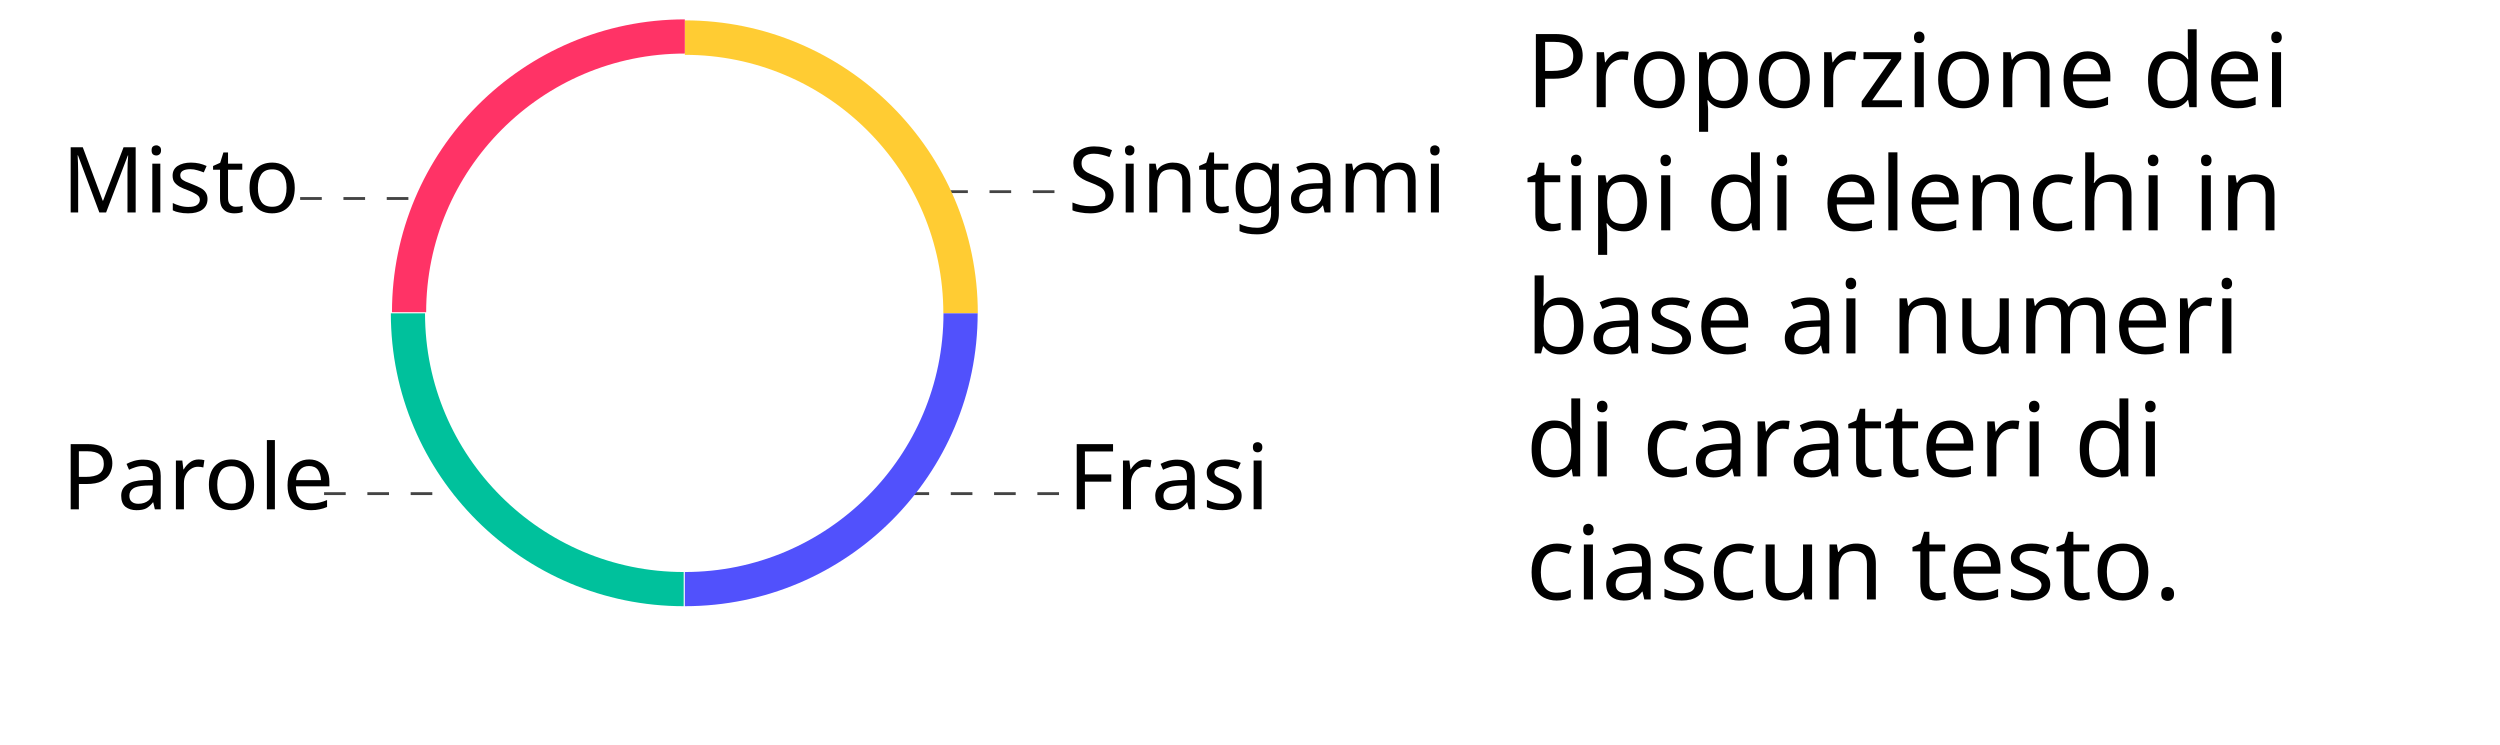
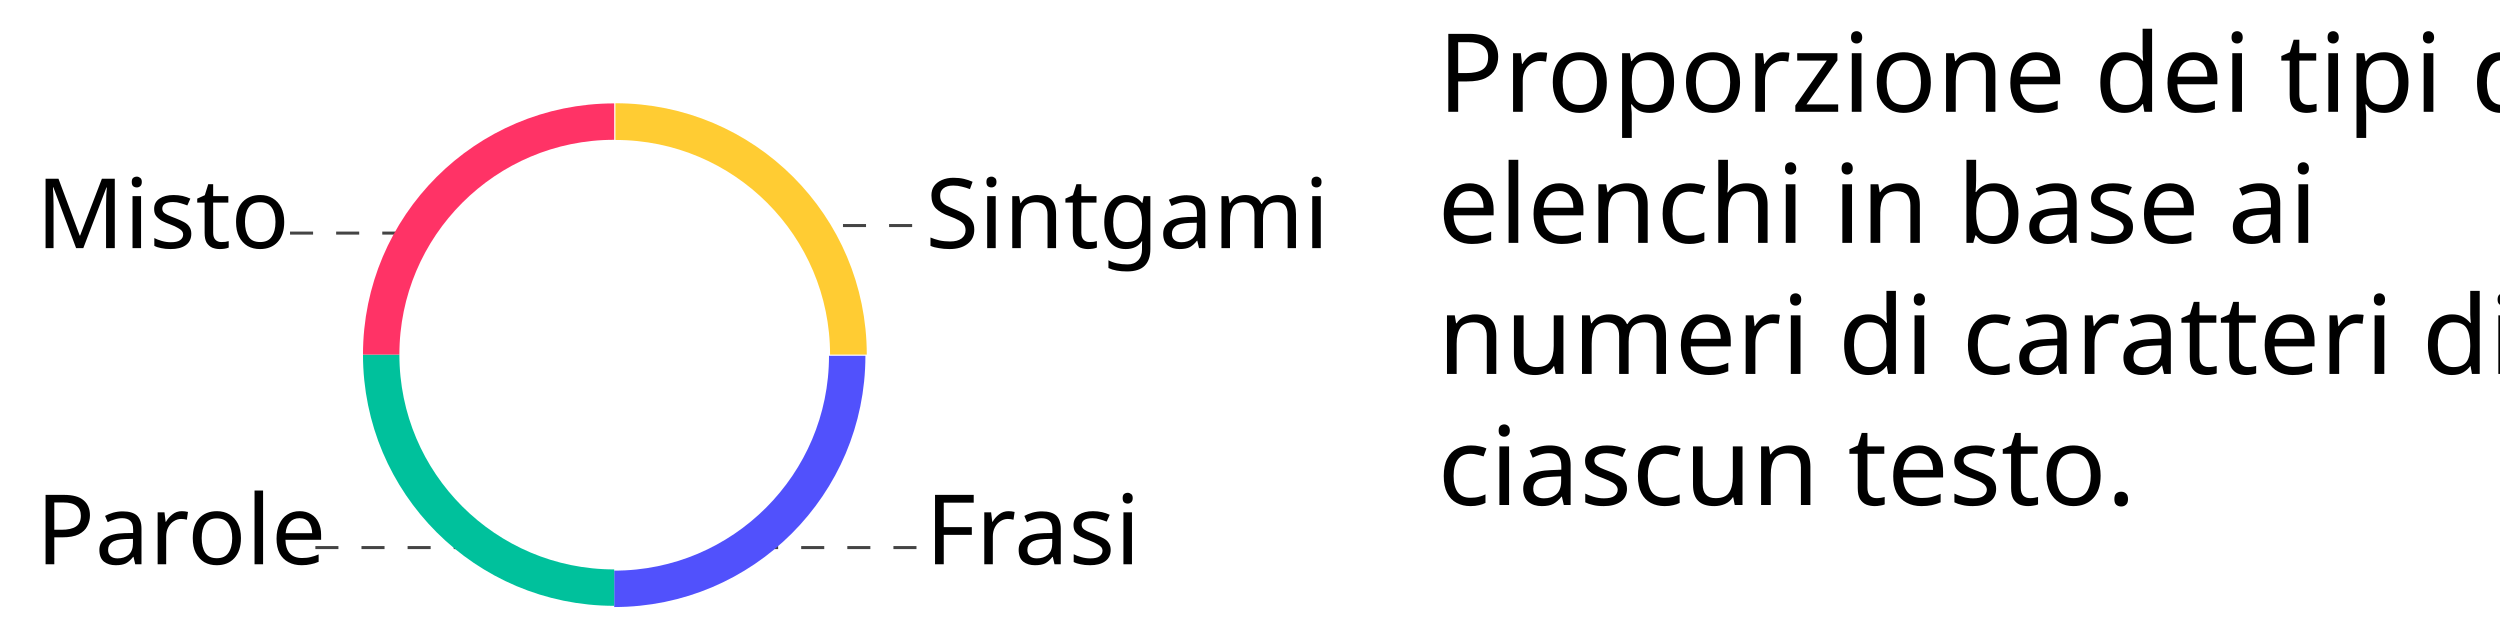
- <svg xmlns="http://www.w3.org/2000/svg" version="1.1" x="0px" y="0px" viewBox="0 0 219.4 65.3" style="enable-background:new 0 0 219.4 65.3;" xml:space="preserve">
+ <svg xmlns="http://www.w3.org/2000/svg" version="1.1" id="Layer_1" x="0px" y="0px" viewBox="0 0 206 51.7" style="enable-background:new 0 0 206 51.7;" xml:space="preserve">
  <style type="text/css">
- 	.st0{fill:none;stroke:#444444;stroke-width:0.25;stroke-dasharray:1.9,1.9;}
- 	.st1{fill:none;stroke:#000000;stroke-width:3.021;stroke-miterlimit:10;}
- 	.st2{fill:none;stroke:#FFCC33;stroke-width:3.025;stroke-miterlimit:10;}
- 	.st3{fill:none;stroke:#FFA500;stroke-width:3.025;stroke-miterlimit:10;}
+ 	.st0{fill:none;stroke:#000000;stroke-width:3.021;stroke-miterlimit:10;}
+ 	.st1{fill:none;stroke:#FFA500;stroke-width:3.025;stroke-miterlimit:10;}
+ 	.st2{fill:none;stroke:#444444;stroke-width:0.25;stroke-dasharray:1.9,1.9;}
+ 	.st3{fill:none;stroke:#FFCC33;stroke-width:3.025;stroke-miterlimit:10;}
	.st4{fill:none;stroke:#5151FC;stroke-width:3;stroke-miterlimit:10;}
	.st5{fill:none;stroke:#00C19C;stroke-width:3;stroke-miterlimit:10;}
	.st6{fill:none;stroke:#FF3366;stroke-width:3;stroke-miterlimit:10;}
	.st7{font-family:'HKGrotesk-Regular';}
	.st8{font-size:8px;}
- 	.st9{fill:none;}
- 	.st10{font-size:9px;}
+ 	.st9{font-size:9px;}
</style>
-   <g id="Layer_1">
-     <g id="Group-3" transform="translate(-32.86 47.62) rotate(-90)">
-       <path id="Path-6" class="st0" d="M30.2,68.7V58.5" />
-     </g>
-     <g id="Group-3_2_" transform="translate(-32.86 47.62) rotate(-90)">
-       <path id="Path-6_2_" class="st0" d="M30.8,125.4v-10.7" />
-     </g>
-     <g id="Group-3_1_" transform="translate(-32.86 47.62) rotate(-90)">
-       <path id="Path-6_1_" class="st0" d="M4.3,74.6V61" />
-     </g>
-     <g id="Group-3_3_" transform="translate(-32.86 47.62) rotate(-90)">
-       <path id="Path-6_3_" class="st0" d="M4.3,125.8v-13.6" />
-     </g>
-     <path class="st1" d="M60.1,3.2" />
-     <path class="st1" d="M83.2,20" />
-     <path class="st1" d="M74.4,47.1" />
-     <path class="st1" d="M45.9,47.1" />
-     <path class="st1" d="M37,20" />
-     <path class="st2" d="M84.3,27.5c0-13.4-10.9-24.2-24.2-24.2" />
-     <path class="st3" d="M60.1,51.7" />
-     <path class="st4" d="M60.1,51.7c13.4,0,24.2-10.9,24.2-24.2" />
-     <path class="st3" d="M35.8,27.5" />
-     <path class="st5" d="M35.8,27.5c0,13.4,10.9,24.2,24.2,24.2" />
-     <path class="st6" d="M60.1,3.2c-13.4,0-24.2,10.9-24.2,24.2" />
-     <g>
-       <text transform="matrix(1 0 0 1 93.7126 18.645)" class="st7 st8">Sintgami</text>
-     </g>
-     <g>
-       <text transform="matrix(1 0 0 1 93.7124 44.6959)" class="st7 st8">Frasi</text>
-     </g>
-     <g>
-       <text transform="matrix(1 0 0 1 5.4217 18.645)" class="st7 st8">Misto</text>
-     </g>
-     <g>
-       <text transform="matrix(1 0 0 1 5.4218 44.6963)" class="st7 st8">Parole</text>
-     </g>
-     <rect x="133.9" y="3.2" class="st9" width="64.4" height="55.6" />
-     <text transform="matrix(1 0 0 1 133.9126 9.4103)">
-       <tspan x="0" y="0" class="st7 st10">Proporzione dei </tspan>
-       <tspan x="0" y="10.8" class="st7 st10">tipi di elenchi in </tspan>
-       <tspan x="0" y="21.6" class="st7 st10">base ai numeri </tspan>
-       <tspan x="0" y="32.4" class="st7 st10">di caratteri di </tspan>
-       <tspan x="0" y="43.2" class="st7 st10">ciascun testo.</tspan>
-     </text>
-   </g>
  <g id="Isolation_Mode">
</g>
+   <g id="Group_294" transform="translate(0 -1.79)">
+     <path id="Path_110" class="st0" d="M80.8,12.6" />
+     <path id="Path_111" class="st0" d="M72,39.7" />
+     <path id="Path_112" class="st0" d="M43.5,39.7" />
+     <path id="Path_113" class="st0" d="M34.6,12.6" />
+     <path id="Path_115" class="st1" d="M57.7,44.3" />
+     <path id="Path_117" class="st1" d="M33.4,20" />
+     <g id="Group_295" transform="translate(0 11)">
+       <g id="Group-3_4_" transform="translate(20.198 15.997)">
+         <path id="Path-6_4_" class="st2" d="M13.2-6H3" />
+       </g>
+       <g id="Group-3-2" transform="translate(61.461 15.375)">
+         <path id="Path-6-2" class="st2" d="M13.7-6H3" />
+       </g>
+       <g id="Group-3-3" transform="translate(22.686 41.91)">
+         <path id="Path-6-3" class="st2" d="M16.6-6H3" />
+       </g>
+       <g id="Group-3-4" transform="translate(58.918 41.91)">
+         <path id="Path-6-4" class="st2" d="M16.6-6H3" />
+       </g>
+       <g id="Group_296" transform="translate(-1.99 5.01)">
+         <path id="Path_114" class="st3" d="M71.9,15c0-10.6-8.6-19.2-19.2-19.2" />
+         <path id="Path_116" class="st4" d="M52.6,34.3c10.6,0,19.2-8.6,19.2-19.2" />
+         <path id="Path_118" class="st5" d="M33.4,15c0,10.6,8.6,19.2,19.2,19.2h0" />
+         <path id="Path_119" class="st6" d="M52.6-4.2C42-4.2,33.4,4.4,33.4,15c0,0,0,0,0,0" />
+       </g>
+       <g id="Group_264" transform="translate(73.291 10.235)">
+         <g id="Group_263">
+           <text transform="matrix(1 0 0 1 2.9744 1)" class="st7 st8">Sintgami</text>
+         </g>
+       </g>
+       <g id="Group_266" transform="translate(73.291 36.286)">
+         <g id="Group_265">
+           <text transform="matrix(1 0 0 1 2.9744 1)" class="st7 st8">Frasi</text>
+         </g>
+       </g>
+       <g id="Group_268" transform="translate(0 10.235)">
+         <g id="Group_267">
+           <text transform="matrix(1 0 0 1 2.9744 1)" class="st7 st8">Misto</text>
+         </g>
+       </g>
+       <g id="Group_270" transform="translate(0 36.286)">
+         <g id="Group_269">
+           <text transform="matrix(1 0 0 1 2.9744 1)" class="st7 st8">Parole</text>
+         </g>
+       </g>
+     </g>
+     <text transform="matrix(1 0 0 1 118.4654 11)" class="st7 st9">Proporzione dei tipi di </text>
+     <text transform="matrix(1 0 0 1 118.4654 21.8)" class="st7 st9">elenchi in base ai </text>
+     <text transform="matrix(1 0 0 1 118.4654 32.6)" class="st7 st9">numeri di caratteri di </text>
+     <text transform="matrix(1 0 0 1 118.4654 43.4)" class="st7 st9">ciascun testo.</text>
+   </g>
</svg>
